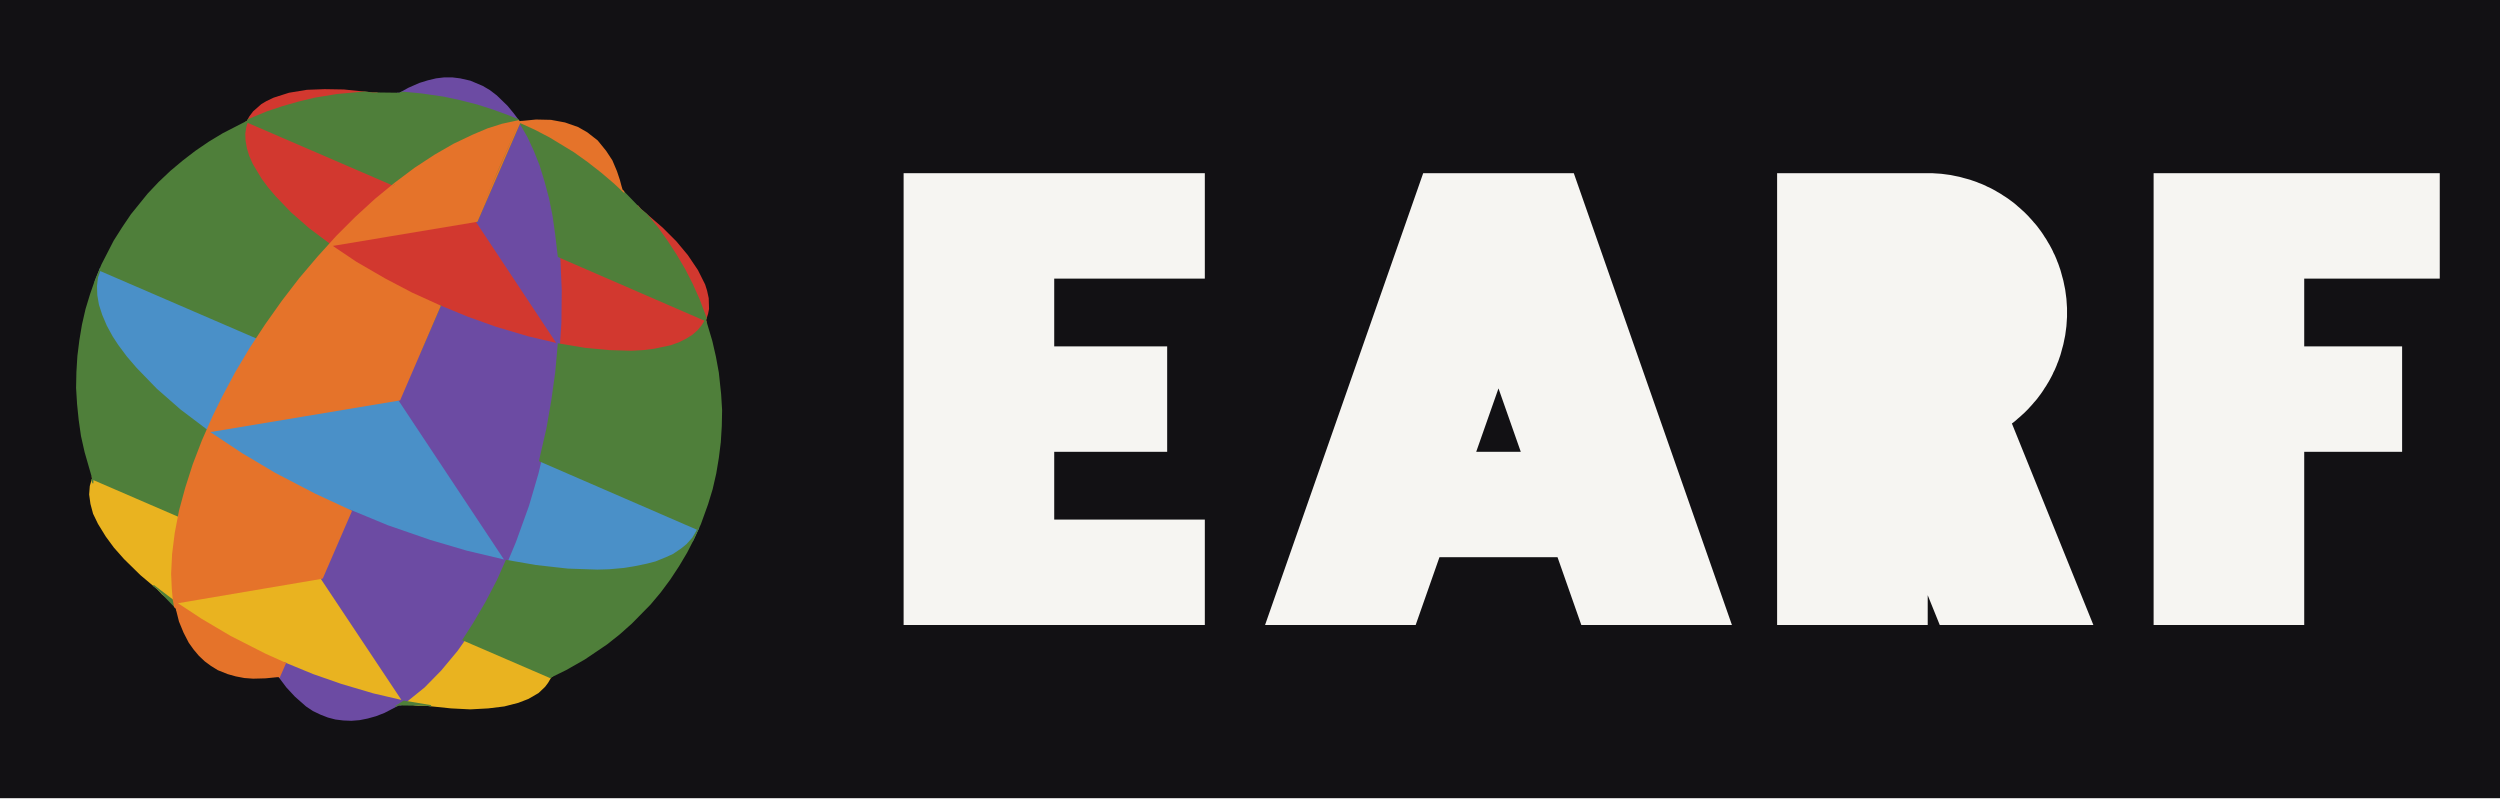
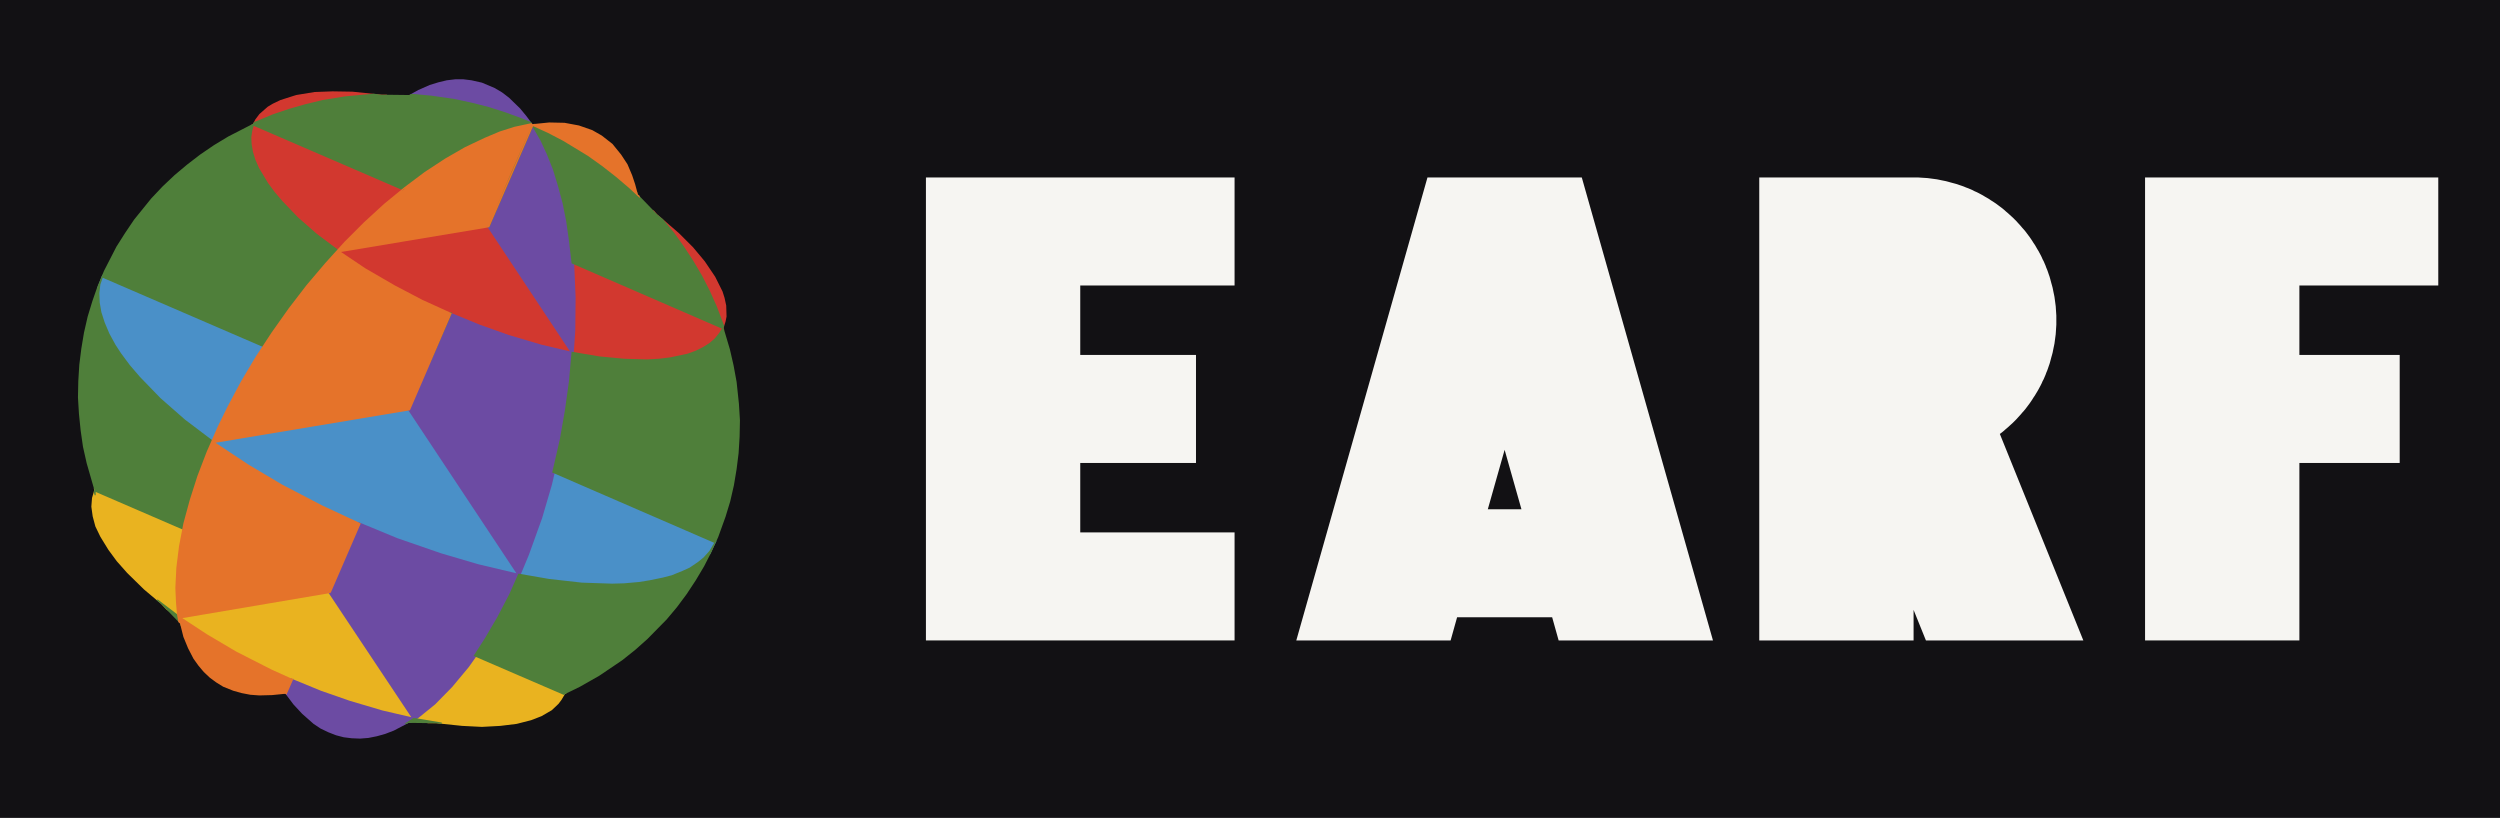
- <svg xmlns="http://www.w3.org/2000/svg" viewBox="-40 -40 1660 530" role="img" aria-label="EARF">
-   <rect x="-40" y="-40" width="1660" height="530" fill="#121114" />
+ <svg xmlns="http://www.w3.org/2000/svg" viewBox="-40 -40 1620 530" role="img" aria-label="EARF">
+   <rect x="-40" y="-40" width="1620" height="530" fill="#121114" />
  <g transform="translate(225 225) scale(216.8675)">
    <path d="M-0.474 -0.843L-0.471 -0.849L-0.466 -0.852L-0.459 -0.865L-0.447 -0.881L-0.422 -0.903L-0.407 -0.912L-0.384 -0.923L-0.337 -0.938L-0.282 -0.947L-0.228 -0.949L-0.169 -0.948L-0.082 -0.939L-0.066 -0.939L-0.066 -0.935L-0.122 -0.933L-0.173 -0.928L-0.223 -0.921L-0.273 -0.911L-0.323 -0.899L-0.371 -0.884L-0.418 -0.867L-0.456 -0.852L-0.007 -0.657L-0.057 -0.617L-0.105 -0.574L-0.152 -0.529L-0.202 -0.477L0.237 -0.551L0.240 -0.550L0.486 -0.178L0.490 -0.251L0.491 -0.316L0.489 -0.380L0.485 -0.444L0.933 -0.249L0.919 -0.288L0.899 -0.334L0.877 -0.379L0.852 -0.423L0.825 -0.466L0.796 -0.508L0.764 -0.549L0.728 -0.591L0.731 -0.594L0.741 -0.582L0.807 -0.525L0.849 -0.483L0.884 -0.441L0.915 -0.395L0.937 -0.351L0.943 -0.332L0.948 -0.309L0.949 -0.276L0.946 -0.261L0.940 -0.242L0.942 -0.236L0.940 -0.231L0.939 -0.232L0.930 -0.218L0.920 -0.206L0.899 -0.187L0.872 -0.172L0.834 -0.158L0.797 -0.149L0.748 -0.142L0.702 -0.140L0.643 -0.142L0.590 -0.146L0.523 -0.156L0.465 -0.167L0.393 -0.185L0.332 -0.202L0.258 -0.226L0.196 -0.249L0.121 -0.280L0.048 -0.313L-0.011 -0.343L-0.080 -0.381L-0.134 -0.413L-0.196 -0.454L-0.244 -0.489L-0.297 -0.531L-0.336 -0.566L-0.378 -0.608L-0.407 -0.643L-0.436 -0.684L-0.455 -0.716L-0.470 -0.754L-0.477 -0.784L-0.479 -0.812L-0.477 -0.828L-0.473 -0.843L-0.474 -0.843Z" fill="#D2382F" fill-rule="evenodd" />
    <path d="M-0.603 0.093L-0.651 0.057L-0.696 0.020L-0.766 -0.045L-0.802 -0.081L-0.833 -0.117L-0.860 -0.153L-0.878 -0.179L-0.898 -0.213L-0.914 -0.247L-0.925 -0.279L-0.930 -0.302L-0.933 -0.332L-0.932 -0.360L-0.916 -0.401L-0.427 -0.190L-0.469 -0.123L-0.511 -0.049L-0.550 0.026L-0.581 0.094L0.002 -0.004L-0.000 0.000L0.002 -0.004L0.329 0.488L0.357 0.419L0.385 0.340L0.410 0.258L0.430 0.182L0.919 0.394L0.900 0.434L0.880 0.454L0.856 0.472L0.836 0.484L0.805 0.498L0.770 0.510L0.731 0.518L0.700 0.523L0.655 0.528L0.607 0.530L0.556 0.529L0.503 0.526L0.447 0.520L0.389 0.511L0.329 0.500L0.220 0.476L0.092 0.439L-0.038 0.393L-0.151 0.347L-0.149 0.344L-0.151 0.347L-0.167 0.340L-0.293 0.281L-0.398 0.224L-0.511 0.156L-0.603 0.093Z M-0.588 0.099L-0.000 0.000L-0.588 0.099L-0.588 0.099Z" fill="#4A90C8" fill-rule="evenodd" />
    <path d="M-0.426 0.780L-0.497 0.745L-0.554 0.713L-0.619 0.673L-0.670 0.639L-0.725 0.599L-0.741 0.582L-0.792 0.539L-0.842 0.490L-0.873 0.455L-0.898 0.421L-0.922 0.382L-0.937 0.351L-0.945 0.321L-0.949 0.292L-0.947 0.266L-0.940 0.242L-0.942 0.237L-0.669 0.355L-0.681 0.424L-0.689 0.499L-0.690 0.557L-0.684 0.618L-0.235 0.542L0.017 0.922L0.064 0.884L0.107 0.844L0.156 0.787L0.198 0.731L0.471 0.849L0.466 0.852L0.456 0.869L0.447 0.881L0.427 0.900L0.396 0.918L0.365 0.930L0.322 0.941L0.273 0.947L0.218 0.950L0.159 0.947L0.082 0.939L0.058 0.939L0.049 0.938L-0.032 0.921L-0.117 0.899L-0.191 0.876L-0.266 0.849L-0.341 0.819L-0.426 0.780Z" fill="#E9B320" fill-rule="evenodd" />
    <path d="M-0.373 0.851L-0.353 0.805L-0.263 0.842L-0.177 0.872L-0.079 0.901L0.007 0.921L-0.242 0.547L-0.151 0.338L-0.035 0.386L0.095 0.431L0.207 0.464L0.321 0.491L-0.004 0.001L-0.000 0.000L-0.005 0.000L0.121 -0.289L0.211 -0.252L0.298 -0.221L0.396 -0.192L0.481 -0.172L0.233 -0.546L0.237 -0.547L0.233 -0.546L0.364 -0.849L0.319 -0.867L0.270 -0.884L0.186 -0.907L0.135 -0.918L0.084 -0.926L0.032 -0.931L-0.012 -0.934L-0.006 -0.938L0.001 -0.938L0.028 -0.953L0.062 -0.968L0.088 -0.976L0.113 -0.982L0.138 -0.985L0.163 -0.985L0.187 -0.982L0.218 -0.975L0.256 -0.959L0.278 -0.946L0.299 -0.930L0.332 -0.898L0.351 -0.875L0.369 -0.851L0.373 -0.851L0.380 -0.842L0.400 -0.806L0.415 -0.775L0.429 -0.742L0.445 -0.694L0.466 -0.617L0.475 -0.576L0.484 -0.519L0.494 -0.428L0.498 -0.333L0.497 -0.234L0.489 -0.115L0.477 -0.012L0.455 0.108L0.427 0.227L0.398 0.326L0.358 0.437L0.320 0.528L0.279 0.612L0.234 0.690L0.203 0.737L0.179 0.771L0.129 0.831L0.078 0.883L0.026 0.925L0.006 0.938L-0.001 0.938L-0.045 0.961L-0.071 0.971L-0.096 0.978L-0.121 0.983L-0.146 0.985L-0.171 0.984L-0.195 0.981L-0.218 0.975L-0.241 0.966L-0.264 0.955L-0.285 0.941L-0.319 0.911L-0.345 0.883L-0.369 0.851L-0.373 0.851Z M0.123 -0.284L-0.000 0.000L0.123 -0.284L0.119 -0.285L0.123 -0.284Z M0.489 -0.437L0.489 -0.437L0.489 -0.443L0.489 -0.437Z M0.369 -0.851L0.260 -0.600L0.308 -0.712L0.369 -0.851Z M-0.149 0.344L-0.237 0.547L0.015 0.927L-0.237 0.547L-0.149 0.344Z M0.199 0.736L0.200 0.735L0.192 0.746L0.199 0.736Z M-0.369 0.851L-0.351 0.810L-0.369 0.851L-0.369 0.851Z M0.004 0.925L0.015 0.927L0.015 0.927L0.004 0.925Z" fill="#6C4BA3" fill-rule="evenodd" />
    <path d="M0.098 0.937L0.098 0.941L0.082 0.939L-0.001 0.938L-0.007 0.941L-0.014 0.941L0.014 0.923L0.098 0.937Z M-0.677 0.653L-0.682 0.648L-0.684 0.641L-0.741 0.582L-0.754 0.572L-0.751 0.569L-0.684 0.620L-0.677 0.653Z M-0.942 0.248L-0.940 0.242L-0.963 0.162L-0.974 0.113L-0.981 0.064L-0.986 0.015L-0.989 -0.034L-0.988 -0.083L-0.985 -0.132L-0.979 -0.180L-0.971 -0.228L-0.960 -0.276L-0.946 -0.322L-0.930 -0.368L-0.911 -0.413L-0.874 -0.485L-0.848 -0.526L-0.821 -0.566L-0.770 -0.629L-0.736 -0.665L-0.700 -0.699L-0.663 -0.730L-0.624 -0.760L-0.583 -0.788L-0.540 -0.814L-0.466 -0.852L-0.463 -0.857L-0.405 -0.881L-0.357 -0.897L-0.308 -0.911L-0.258 -0.923L-0.191 -0.934L-0.105 -0.942L-0.082 -0.939L0.001 -0.938L0.007 -0.941L0.016 -0.941L0.068 -0.936L0.137 -0.926L0.188 -0.915L0.239 -0.902L0.289 -0.886L0.338 -0.868L0.365 -0.857L0.369 -0.851L0.376 -0.852L0.434 -0.824L0.480 -0.799L0.525 -0.772L0.568 -0.743L0.610 -0.711L0.650 -0.678L0.682 -0.648L0.684 -0.641L0.741 -0.582L0.759 -0.567L0.792 -0.527L0.822 -0.485L0.850 -0.442L0.876 -0.398L0.899 -0.353L0.920 -0.306L0.942 -0.248L0.940 -0.242L0.959 -0.178L0.970 -0.130L0.979 -0.081L0.986 -0.015L0.989 0.034L0.988 0.083L0.985 0.132L0.979 0.180L0.971 0.228L0.960 0.276L0.946 0.322L0.924 0.383L0.904 0.427L0.882 0.470L0.857 0.512L0.830 0.553L0.801 0.592L0.770 0.629L0.713 0.687L0.676 0.720L0.637 0.751L0.569 0.797L0.511 0.830L0.466 0.852L0.464 0.855L0.193 0.738L0.227 0.685L0.264 0.622L0.300 0.553L0.327 0.492L0.419 0.508L0.517 0.519L0.607 0.522L0.643 0.521L0.688 0.517L0.719 0.512L0.758 0.504L0.785 0.497L0.817 0.484L0.839 0.474L0.864 0.457L0.880 0.444L0.898 0.424L0.912 0.400L0.428 0.190L0.451 0.090L0.466 0.004L0.478 -0.082L0.486 -0.171L0.569 -0.157L0.643 -0.150L0.711 -0.148L0.747 -0.150L0.780 -0.154L0.832 -0.165L0.857 -0.174L0.879 -0.185L0.898 -0.197L0.914 -0.211L0.927 -0.227L0.935 -0.240L0.486 -0.435L0.478 -0.503L0.470 -0.560L0.459 -0.615L0.445 -0.667L0.430 -0.716L0.412 -0.761L0.393 -0.802L0.370 -0.842L0.240 -0.543L0.231 -0.543L0.362 -0.845L0.317 -0.835L0.274 -0.821L0.229 -0.803L0.183 -0.781L0.136 -0.755L0.088 -0.726L0.040 -0.693L-0.015 -0.652L-0.464 -0.846L-0.468 -0.832L-0.471 -0.812L-0.470 -0.791L-0.466 -0.768L-0.459 -0.745L-0.448 -0.720L-0.421 -0.675L-0.401 -0.648L-0.378 -0.621L-0.331 -0.572L-0.275 -0.523L-0.207 -0.472L-0.267 -0.404L-0.321 -0.337L-0.374 -0.268L-0.431 -0.183L-0.915 -0.392L-0.922 -0.372L-0.925 -0.346L-0.924 -0.318L-0.919 -0.289L-0.909 -0.258L-0.895 -0.225L-0.877 -0.192L-0.860 -0.166L-0.834 -0.131L-0.804 -0.096L-0.742 -0.032L-0.669 0.032L-0.583 0.097L-0.608 0.159L-0.634 0.232L-0.656 0.303L-0.670 0.363L-0.936 0.248L-0.936 0.258L-0.939 0.258L-0.942 0.248Z M0.120 -0.288L0.129 -0.288L0.065 -0.141L0.058 -0.144L0.120 -0.288Z" fill="#4F7F3A" fill-rule="evenodd" />
    <path d="M-0.696 0.580L-0.698 0.535L-0.695 0.474L-0.687 0.410L-0.674 0.342L-0.655 0.272L-0.632 0.200L-0.604 0.127L-0.571 0.052L-0.542 -0.007L-0.502 -0.082L-0.458 -0.156L-0.410 -0.229L-0.359 -0.301L-0.306 -0.370L-0.250 -0.436L-0.193 -0.499L-0.134 -0.558L-0.074 -0.613L-0.013 -0.663L0.047 -0.708L0.108 -0.748L0.167 -0.782L0.226 -0.810L0.271 -0.829L0.315 -0.843L0.366 -0.854L0.369 -0.851L0.419 -0.856L0.465 -0.855L0.508 -0.847L0.548 -0.833L0.576 -0.817L0.608 -0.792L0.634 -0.760L0.653 -0.731L0.667 -0.698L0.676 -0.671L0.684 -0.641L0.689 -0.637L0.690 -0.630L0.658 -0.660L0.618 -0.694L0.577 -0.726L0.535 -0.756L0.461 -0.801L0.415 -0.825L0.371 -0.845L0.240 -0.543L-0.203 -0.469L-0.130 -0.420L-0.042 -0.369L0.040 -0.326L0.128 -0.286L0.003 0.004L-0.578 0.101L-0.480 0.166L-0.379 0.226L-0.258 0.289L-0.144 0.342L-0.234 0.550L-0.237 0.547L-0.149 0.344L-0.237 0.547L-0.235 0.550L-0.677 0.625L-0.604 0.673L-0.516 0.725L-0.410 0.779L-0.350 0.806L-0.345 0.806L-0.366 0.854L-0.369 0.851L-0.409 0.855L-0.447 0.856L-0.474 0.854L-0.500 0.849L-0.525 0.842L-0.555 0.830L-0.576 0.817L-0.595 0.803L-0.613 0.786L-0.629 0.767L-0.644 0.746L-0.660 0.715L-0.674 0.681L-0.686 0.633L-0.684 0.641L-0.689 0.637L-0.693 0.614L-0.696 0.580Z M0.369 -0.851L0.260 -0.600L0.308 -0.712L0.369 -0.851Z M0.237 -0.547L0.237 -0.547L-0.213 -0.471L0.237 -0.547Z M-0.000 0.000L0.123 -0.284L0.111 -0.289L0.123 -0.284L-0.000 0.000Z M-0.588 0.099L-0.000 0.000L-0.588 0.099L-0.588 0.099Z M-0.369 0.851L-0.351 0.810L-0.369 0.851L-0.369 0.851Z M-0.676 0.370L-0.673 0.357L-0.673 0.358L-0.676 0.370Z M-0.213 -0.471L-0.213 -0.471L-0.225 -0.459L-0.213 -0.471Z M-0.023 -0.650L-0.011 -0.660L-0.015 -0.656L-0.023 -0.650Z" fill="#E5732A" fill-rule="evenodd" />
  </g>
  <g transform="translate(560 75)" fill="#F6F5F2">
    <path d="M0.0 70.0L0.0 115.0L0.0 185.0L0.0 230.0L0.0 300.0L100.0 300.0L200.0 300.0L200.0 230.0L100.0 230.0L100.0 185.0L175.0 185.0L175.0 115.0L100.0 115.0L100.0 70.0L200.0 70.0L200.0 0.0L100.0 0.0L0.0 0.0L0.0 70.0Z" />
-     <path d="M340.0 300.0L355.8 255.0L434.2 255.0L450.0 300.0L550.0 300.0L445.0 0.0L345.0 0.0L240.0 300.0L340.0 300.0Z M395.0 142.9L409.8 185.0L380.2 185.0L395.0 142.9Z" />
-     <path d="M772.5 91.0L772.5 89.5L772.4 88.0L772.3 86.5L772.2 84.9L772.1 83.4L771.9 81.9L771.7 80.4L771.5 78.9L771.3 77.4L771.0 75.9L770.7 74.5L770.4 73.0L770.1 71.5L769.7 70.0L769.3 68.6L768.9 67.1L768.5 65.6L768.1 64.2L767.6 62.8L767.1 61.3L766.6 59.9L766.0 58.5L765.5 57.1L764.9 55.7L764.3 54.3L763.6 53.0L763.0 51.6L762.3 50.2L761.6 48.9L760.9 47.6L760.1 46.3L759.3 44.9L758.6 43.7L757.7 42.4L756.9 41.1L756.1 39.9L755.2 38.6L754.3 37.4L753.4 36.2L752.5 35.0L751.5 33.8L750.5 32.7L749.5 31.5L748.5 30.4L747.5 29.3L746.5 28.2L745.4 27.1L744.3 26.0L743.2 25.0L742.1 24.0L741.0 23.0L739.8 22.0L738.7 21.0L737.5 20.0L736.3 19.1L735.1 18.2L733.9 17.3L732.6 16.4L731.4 15.6L730.1 14.8L728.8 13.9L727.6 13.2L726.2 12.4L724.9 11.6L723.6 10.9L722.3 10.2L720.9 9.5L719.5 8.9L718.2 8.2L716.8 7.6L715.4 7.0L714.0 6.5L712.6 5.9L711.2 5.4L709.7 4.9L708.3 4.4L706.9 4.0L705.4 3.6L703.9 3.2L702.5 2.8L701.0 2.4L699.5 2.1L698.0 1.8L696.6 1.5L695.1 1.2L693.6 1.0L692.1 0.8L690.6 0.6L689.1 0.4L687.6 0.3L686.0 0.2L684.5 0.1L683.0 0.0L681.5 0.0L680.0 0.0L580.0 0.0L580.0 300.0L680.0 300.0L680.0 280.2L688.0 300.0L790.0 300.0L735.9 166.2L736.3 165.9L737.5 165.0L738.7 164.0L739.8 163.0L741.0 162.0L742.1 161.0L743.2 160.0L744.3 159.0L745.4 157.9L746.5 156.8L747.5 155.7L748.5 154.6L749.5 153.5L750.5 152.3L751.5 151.2L752.5 150.0L753.4 148.8L754.3 147.6L755.2 146.4L756.1 145.1L756.9 143.9L757.7 142.6L758.6 141.3L759.3 140.1L760.1 138.8L760.9 137.4L761.6 136.1L762.3 134.8L763.0 133.4L763.6 132.0L764.3 130.7L764.9 129.3L765.5 127.9L766.0 126.5L766.6 125.1L767.1 123.7L767.6 122.2L768.1 120.8L768.5 119.4L768.9 117.9L769.3 116.4L769.7 115.0L770.1 113.5L770.4 112.0L770.7 110.5L771.0 109.1L771.3 107.6L771.5 106.1L771.7 104.6L771.9 103.1L772.1 101.6L772.2 100.1L772.3 98.5L772.4 97.0L772.5 95.5L772.5 94.0L772.5 92.5L772.5 91.0Z" />
-     <path d="M830.0 0.0L830.0 70.0L830.0 115.0L830.0 185.0L830.0 300.0L930.0 300.0L930.0 185.0L995.0 185.0L995.0 115.0L930.0 115.0L930.0 70.0L1020.0 70.0L1020.0 0.0L930.0 0.0L830.0 0.0Z" />
+     <path d="M340.0 300.0L344.2 285.0L405.8 285.0L410.0 300.0L510.0 300.0L425.0 0.0L325.0 0.0L240.0 300.0L340.0 300.0Z M375.0 176.5L385.9 215.0L364.1 215.0L375.0 176.5Z" />
+     <path d="M732.5 91.0L732.5 89.5L732.4 88.0L732.3 86.5L732.2 84.9L732.1 83.4L731.9 81.9L731.7 80.4L731.5 78.9L731.3 77.4L731.0 75.9L730.7 74.5L730.4 73.0L730.1 71.5L729.7 70.0L729.3 68.6L728.9 67.1L728.5 65.6L728.1 64.2L727.6 62.8L727.1 61.3L726.6 59.9L726.0 58.5L725.5 57.1L724.9 55.7L724.3 54.3L723.6 53.0L723.0 51.6L722.3 50.2L721.6 48.9L720.9 47.6L720.1 46.3L719.3 44.9L718.6 43.7L717.7 42.4L716.9 41.1L716.1 39.9L715.2 38.6L714.3 37.4L713.4 36.2L712.5 35.0L711.5 33.8L710.5 32.7L709.5 31.5L708.5 30.4L707.5 29.3L706.5 28.2L705.4 27.1L704.3 26.0L703.2 25.0L702.1 24.0L701.0 23.0L699.8 22.0L698.7 21.0L697.5 20.0L696.3 19.1L695.1 18.2L693.9 17.3L692.6 16.4L691.4 15.6L690.1 14.8L688.8 13.9L687.6 13.2L686.2 12.4L684.9 11.6L683.6 10.9L682.3 10.2L680.9 9.5L679.5 8.9L678.2 8.2L676.8 7.6L675.4 7.0L674.0 6.5L672.6 5.9L671.2 5.4L669.7 4.9L668.3 4.4L666.9 4.0L665.4 3.6L663.9 3.2L662.5 2.8L661.0 2.4L659.5 2.1L658.0 1.8L656.6 1.5L655.1 1.2L653.6 1.0L652.1 0.8L650.6 0.6L649.1 0.4L647.6 0.3L646.0 0.2L644.5 0.1L643.0 0.0L641.5 0.0L640.0 0.0L540.0 0.0L540.0 300.0L640.0 300.0L640.0 280.2L648.0 300.0L750.0 300.0L695.9 166.2L696.3 165.9L697.5 165.0L698.7 164.0L699.8 163.0L701.0 162.0L702.1 161.0L703.2 160.0L704.3 159.0L705.4 157.9L706.5 156.8L707.5 155.7L708.5 154.6L709.5 153.5L710.5 152.3L711.5 151.2L712.5 150.0L713.4 148.8L714.3 147.6L715.2 146.4L716.1 145.1L716.9 143.9L717.7 142.6L718.6 141.3L719.3 140.1L720.1 138.8L720.9 137.4L721.6 136.1L722.3 134.8L723.0 133.4L723.6 132.0L724.3 130.7L724.9 129.3L725.5 127.9L726.0 126.5L726.6 125.1L727.1 123.7L727.6 122.2L728.1 120.8L728.5 119.4L728.9 117.9L729.3 116.4L729.7 115.0L730.1 113.5L730.4 112.0L730.7 110.5L731.0 109.1L731.3 107.6L731.5 106.1L731.7 104.6L731.9 103.1L732.1 101.6L732.2 100.1L732.3 98.5L732.4 97.0L732.5 95.5L732.5 94.0L732.5 92.5L732.5 91.0Z" />
+     <path d="M790.0 0.0L790.0 70.0L790.0 115.0L790.0 185.0L790.0 300.0L890.0 300.0L890.0 185.0L955.0 185.0L955.0 115.0L890.0 115.0L890.0 70.0L980.0 70.0L980.0 0.0L890.0 0.0L790.0 0.0Z" />
  </g>
</svg>
